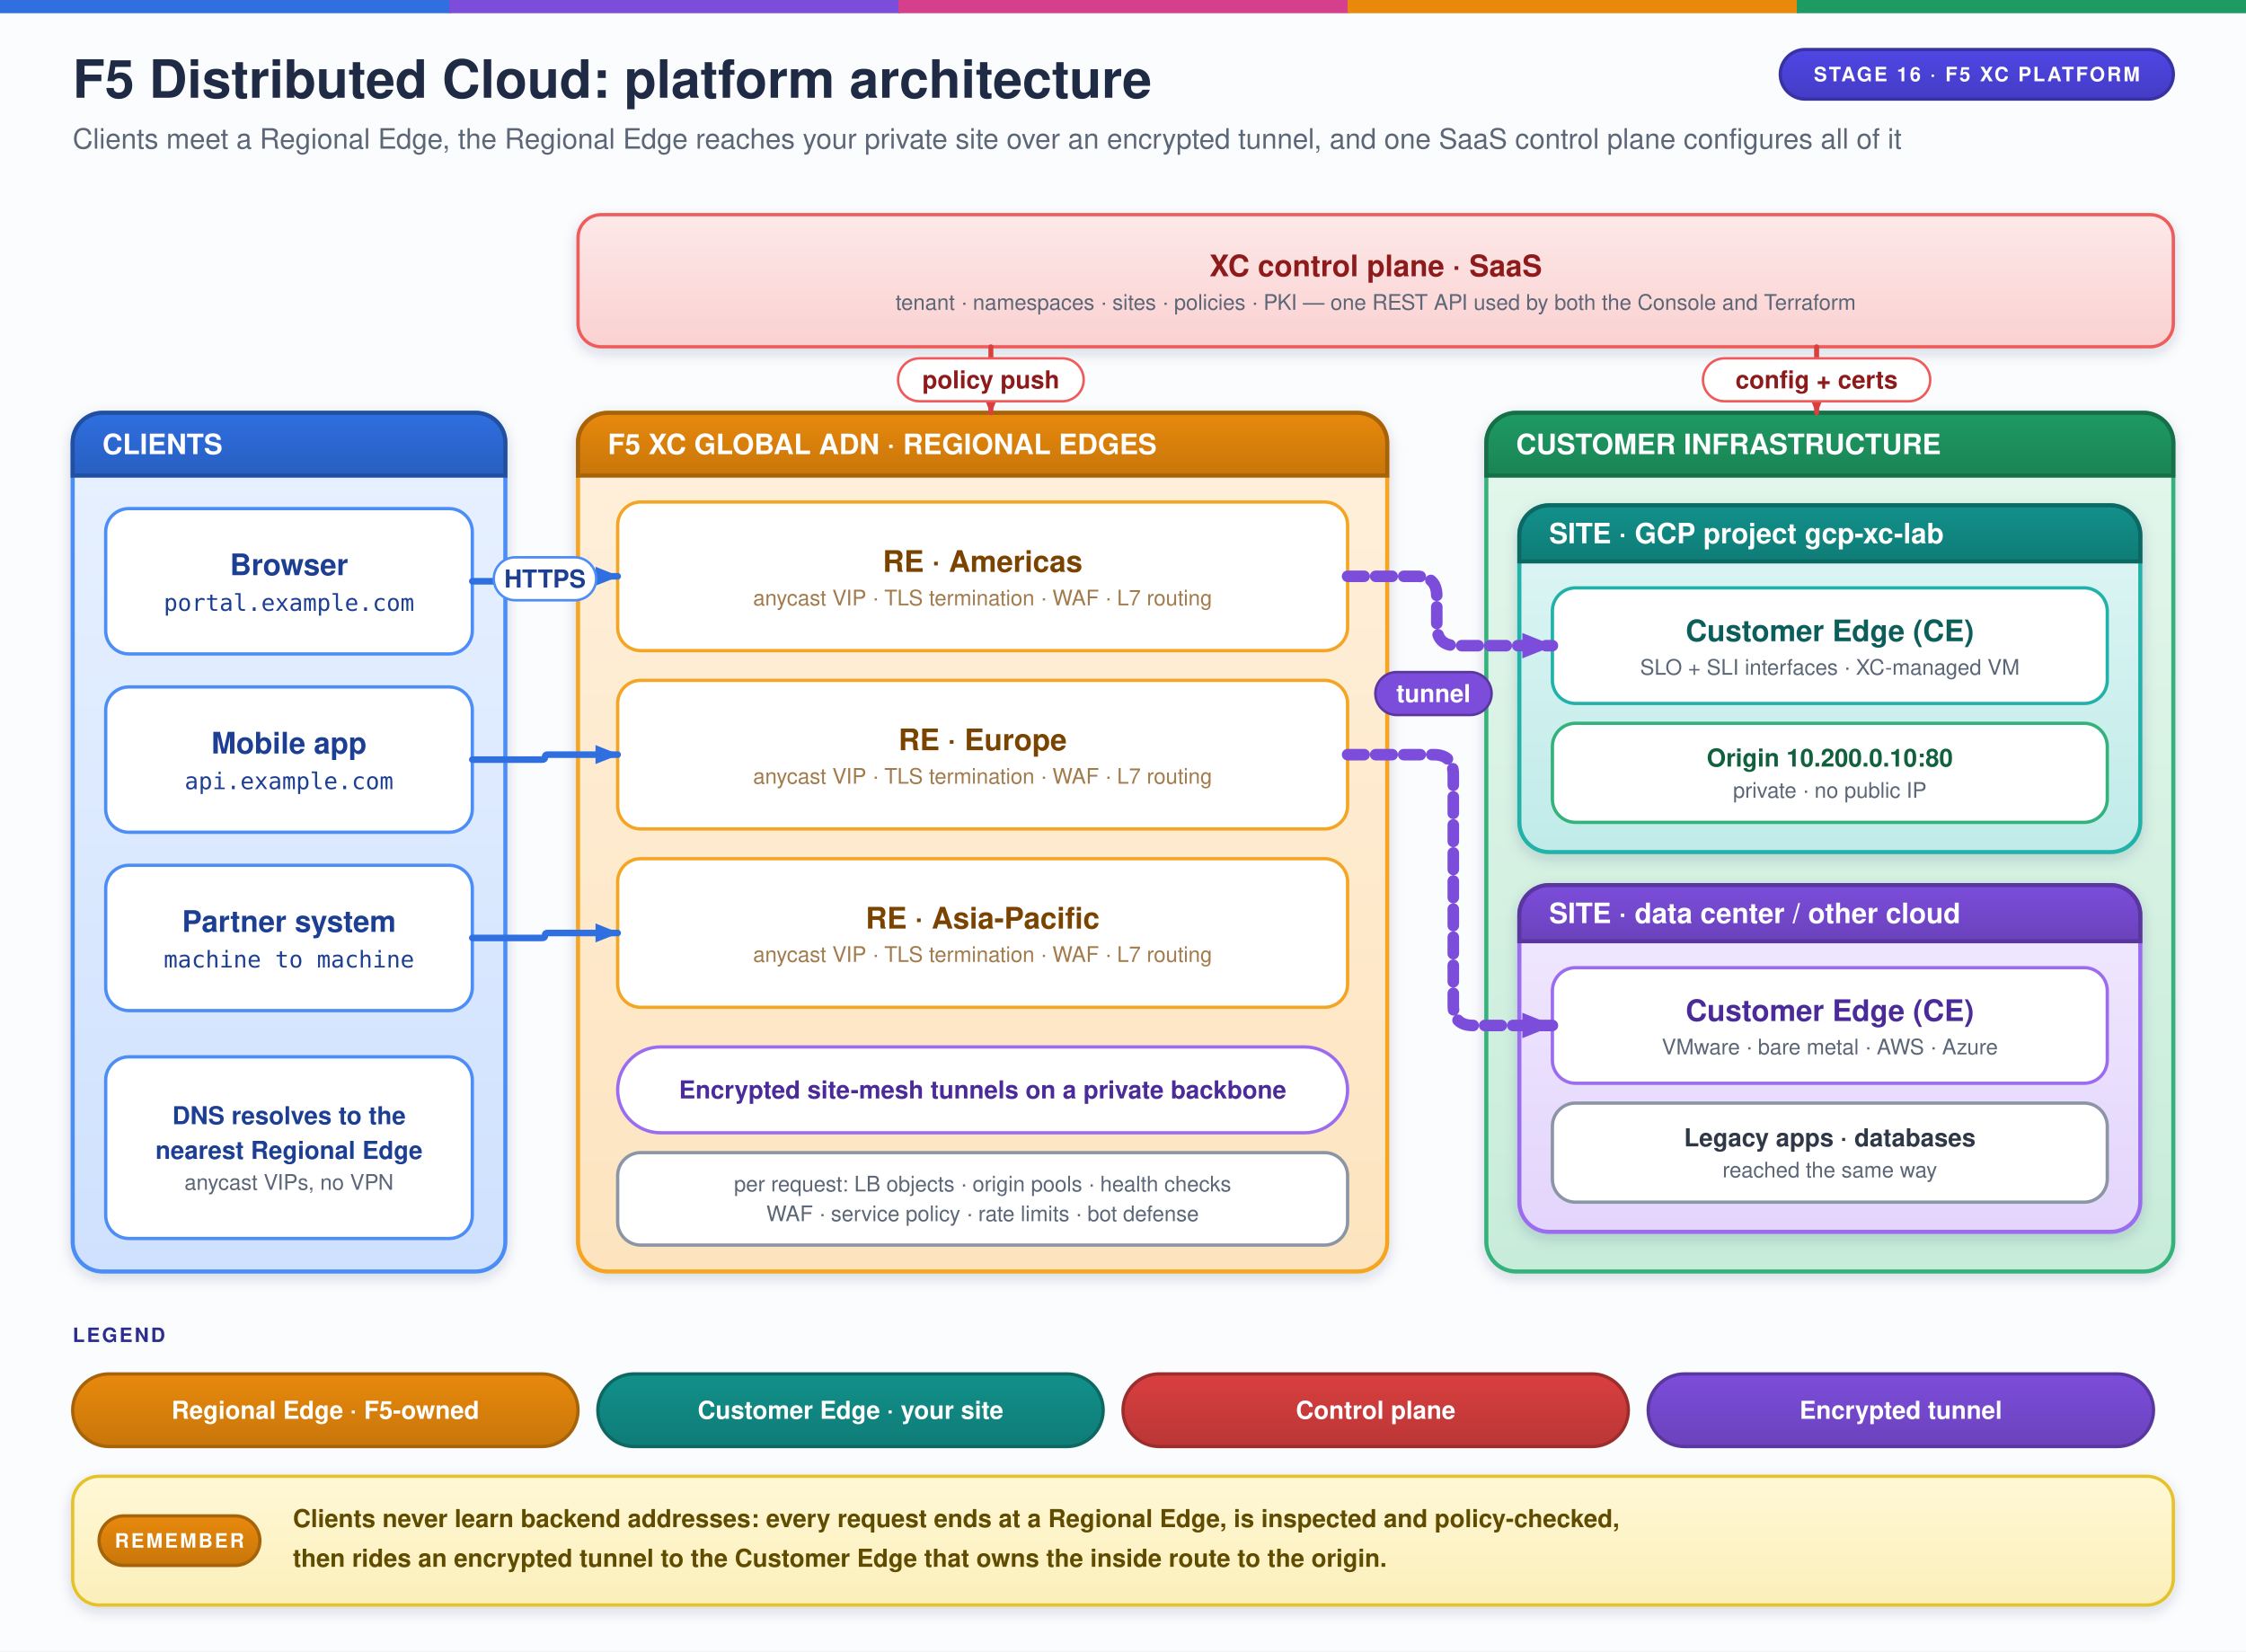
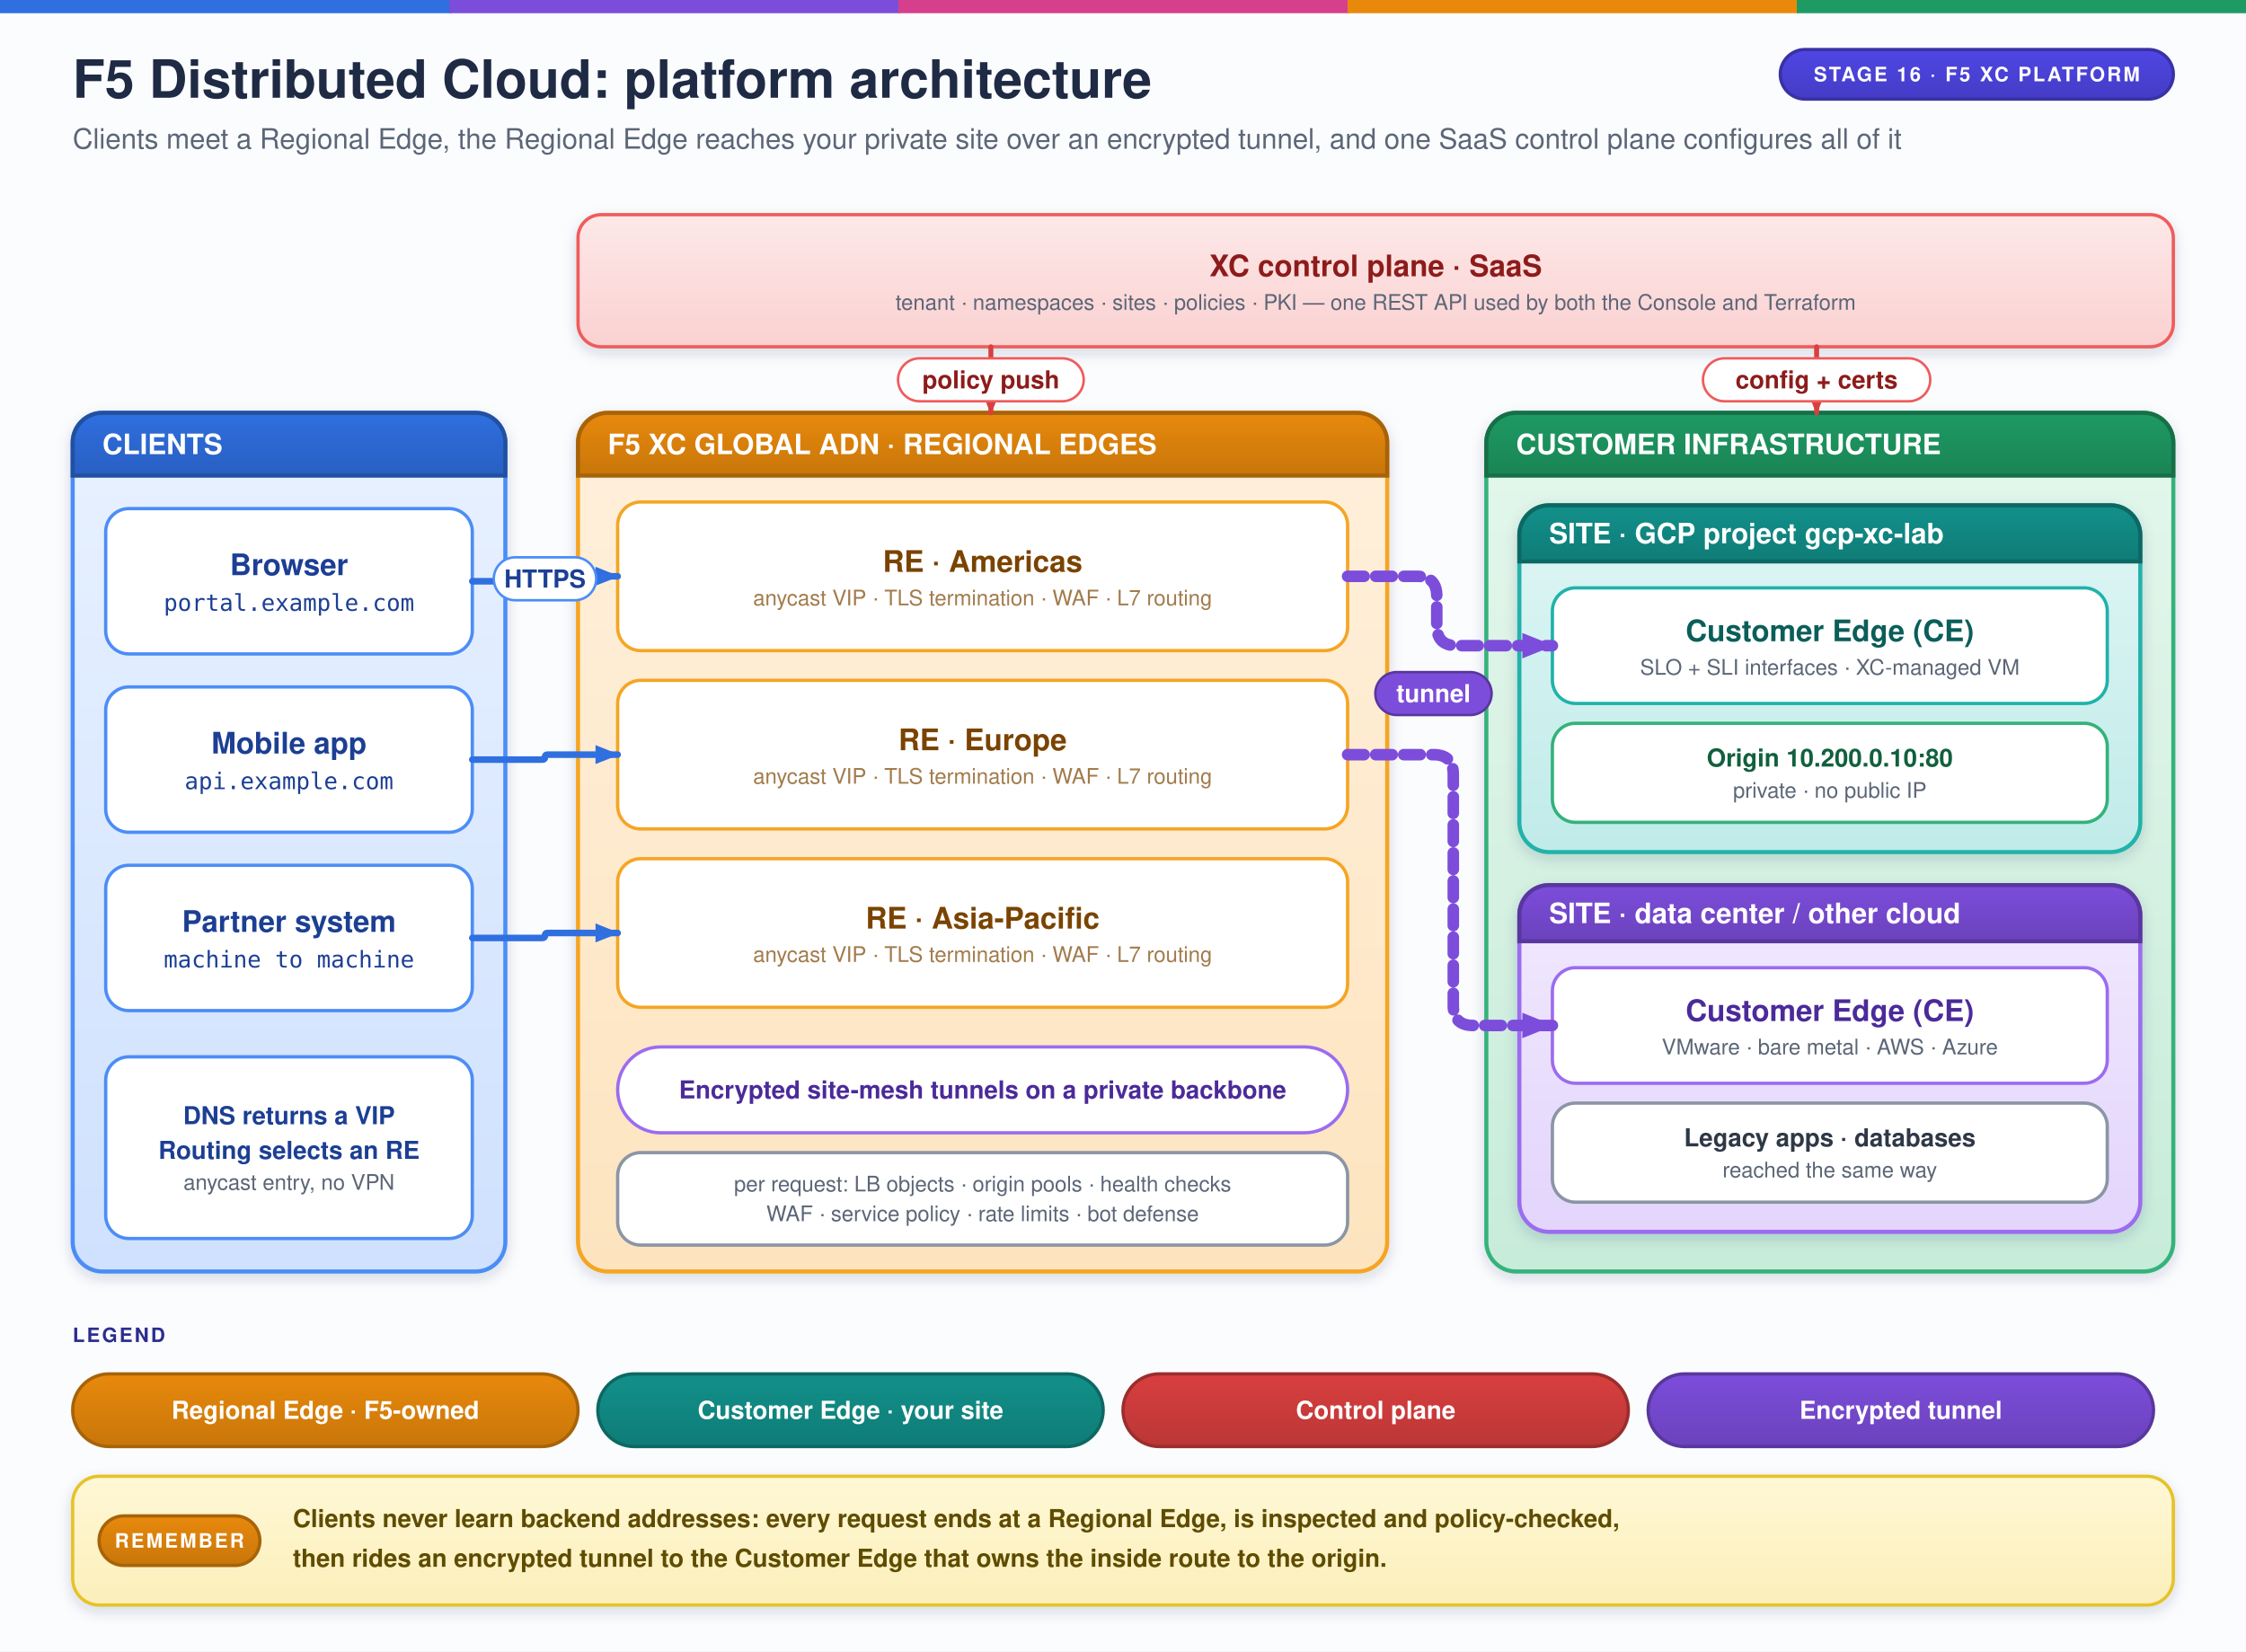
<svg xmlns="http://www.w3.org/2000/svg" width="1360" height="1000" viewBox="0 0 1360 1000" role="img" aria-labelledby="t d">
  <defs>
    <filter id="sh" x="-15%" y="-15%" width="130%" height="140%">
      <feDropShadow dx="0" dy="3" stdDeviation="4" flood-color="#1B2A4A" flood-opacity="0.16" />
    </filter>
    <linearGradient id="g0" x1="0" y1="0" x2="0" y2="1">
      <stop offset="0" stop-color="#4F46E5" />
      <stop offset="1" stop-color="#443CC5" />
    </linearGradient>
    <linearGradient id="g1" x1="0" y1="0" x2="0" y2="1">
      <stop offset="0" stop-color="#FDE8E8" />
      <stop offset="1" stop-color="#FBD1D1" />
    </linearGradient>
    <linearGradient id="g2" x1="0" y1="0" x2="0" y2="1">
      <stop offset="0" stop-color="#E8F1FF" />
      <stop offset="1" stop-color="#CFE1FE" />
    </linearGradient>
    <linearGradient id="g3" x1="0" y1="0" x2="0" y2="1">
      <stop offset="0" stop-color="#2F6FE0" />
      <stop offset="1" stop-color="#285FC1" />
    </linearGradient>
    <linearGradient id="g4" x1="0" y1="0" x2="0" y2="1">
      <stop offset="0" stop-color="#FFFFFF" />
      <stop offset="1" stop-color="#FFFFFF" />
    </linearGradient>
    <linearGradient id="g5" x1="0" y1="0" x2="0" y2="1">
      <stop offset="0" stop-color="#FFF0DC" />
      <stop offset="1" stop-color="#FDE4BF" />
    </linearGradient>
    <linearGradient id="g6" x1="0" y1="0" x2="0" y2="1">
      <stop offset="0" stop-color="#E8890C" />
      <stop offset="1" stop-color="#C8760A" />
    </linearGradient>
    <linearGradient id="g7" x1="0" y1="0" x2="0" y2="1">
      <stop offset="0" stop-color="#E4F7EC" />
      <stop offset="1" stop-color="#C8ECDA" />
    </linearGradient>
    <linearGradient id="g8" x1="0" y1="0" x2="0" y2="1">
      <stop offset="0" stop-color="#1E9A63" />
      <stop offset="1" stop-color="#1A8455" />
    </linearGradient>
    <linearGradient id="g9" x1="0" y1="0" x2="0" y2="1">
      <stop offset="0" stop-color="#DFF6F5" />
      <stop offset="1" stop-color="#C0EBE9" />
    </linearGradient>
    <linearGradient id="g10" x1="0" y1="0" x2="0" y2="1">
      <stop offset="0" stop-color="#12908A" />
      <stop offset="1" stop-color="#0F7C77" />
    </linearGradient>
    <linearGradient id="g11" x1="0" y1="0" x2="0" y2="1">
      <stop offset="0" stop-color="#F1E9FE" />
      <stop offset="1" stop-color="#E3D5FC" />
    </linearGradient>
    <linearGradient id="g12" x1="0" y1="0" x2="0" y2="1">
      <stop offset="0" stop-color="#7C4DDB" />
      <stop offset="1" stop-color="#6B42BC" />
    </linearGradient>
    <marker id="m0" markerWidth="14.4" markerHeight="11.5" refX="13.4" refY="5.8" orient="auto-start-reverse" markerUnits="userSpaceOnUse">
      <path d="M0,0 L14.4,5.8 L0,11.5 z" fill="#2F6FE0" />
    </marker>
    <marker id="m1" markerWidth="19.2" markerHeight="15.4" refX="18.2" refY="7.7" orient="auto-start-reverse" markerUnits="userSpaceOnUse">
      <path d="M0,0 L19.2,7.7 L0,15.4 z" fill="#7C4DDB" />
    </marker>
    <linearGradient id="g13" x1="0" y1="0" x2="0" y2="1">
      <stop offset="0" stop-color="#7C4DDB" />
      <stop offset="1" stop-color="#7C4DDB" />
    </linearGradient>
    <marker id="m2" markerWidth="12.8" markerHeight="10.2" refX="11.8" refY="5.1" orient="auto-start-reverse" markerUnits="userSpaceOnUse">
      <path d="M0,0 L12.8,5.1 L0,10.2 z" fill="#D93F3F" />
    </marker>
    <linearGradient id="g14" x1="0" y1="0" x2="0" y2="1">
      <stop offset="0" stop-color="#D93F3F" />
      <stop offset="1" stop-color="#BB3636" />
    </linearGradient>
    <linearGradient id="g15" x1="0" y1="0" x2="0" y2="1">
      <stop offset="0" stop-color="#FFF8D6" />
      <stop offset="1" stop-color="#FBEFBA" />
    </linearGradient>
  </defs>
  <rect width="1360" height="1000" fill="#FBFCFE" />
  <rect x="0.0" y="0" width="273.0" height="8" fill="#2F6FE0" />
  <rect x="272.0" y="0" width="273.0" height="8" fill="#7C4DDB" />
  <rect x="544.0" y="0" width="273.0" height="8" fill="#D63F8C" />
  <rect x="816.0" y="0" width="273.0" height="8" fill="#E8890C" />
  <rect x="1088.0" y="0" width="273.0" height="8" fill="#1E9A63" />
  <text x="44" y="59.2" text-anchor="start" font-family="system-ui,-apple-system,'Segoe UI',Helvetica,Arial,sans-serif" font-size="32" font-weight="700" fill="#1F2A44">F5 Distributed Cloud: platform architecture</text>
  <text x="44" y="90.0" text-anchor="start" font-family="system-ui,-apple-system,'Segoe UI',Helvetica,Arial,sans-serif" font-size="17" font-weight="400" fill="#5B6677">Clients meet a Regional Edge, the Regional Edge reaches your private site over an encrypted tunnel, and one SaaS control plane configures all of it</text>
  <rect x="1078.0" y="30" width="238" height="30" rx="15.0" fill="url(#g0)" stroke="#3932A5" stroke-width="2" />
  <text x="1197.0" y="49.2" text-anchor="middle" font-family="system-ui,-apple-system,'Segoe UI',Helvetica,Arial,sans-serif" font-size="12" font-weight="700" fill="#FFFFFF" letter-spacing="1.2">STAGE 16 · F5 XC PLATFORM</text>
  <rect x="350" y="130" width="966" height="80" rx="14" fill="url(#g1)" stroke="#EF5B5B" stroke-width="2" filter="url(#sh)" />
  <text x="833.0" y="167.3" text-anchor="middle" font-family="system-ui,-apple-system,'Segoe UI',Helvetica,Arial,sans-serif" font-size="18" font-weight="700" fill="#8E1B1B">XC control plane · SaaS</text>
  <text x="833.0" y="187.6" text-anchor="middle" font-family="system-ui,-apple-system,'Segoe UI',Helvetica,Arial,sans-serif" font-size="13" font-weight="400" fill="#5B6677">tenant · namespaces · sites · policies · PKI  —  one REST API used by both the Console and Terraform</text>
  <rect x="44" y="250" width="262" height="520" rx="18" fill="url(#g2)" stroke="#4C8DF6" stroke-width="2.5" filter="url(#sh)" />
  <path d="M44,288 V268 a18,18 0 0 1 18,-18 H288 a18,18 0 0 1 18,18 V288 z" fill="url(#g3)" stroke="#2250A1" stroke-width="2.5" />
  <text x="62" y="275.0" font-family="system-ui,-apple-system,'Segoe UI',Helvetica,Arial,sans-serif" font-size="17" font-weight="700" fill="#FFFFFF">CLIENTS</text>
  <rect x="64" y="308" width="222" height="88" rx="14" fill="url(#g4)" stroke="#4C8DF6" stroke-width="2" />
  <text x="175.0" y="348.3" text-anchor="middle" font-family="system-ui,-apple-system,'Segoe UI',Helvetica,Arial,sans-serif" font-size="18" font-weight="700" fill="#1C3F94">Browser</text>
  <text x="175.0" y="369.9" text-anchor="middle" font-family="ui-monospace,SFMono-Regular,Menlo,Consolas,monospace" font-size="14" font-weight="500" fill="#1C3F94">portal.example.com</text>
  <rect x="64" y="416" width="222" height="88" rx="14" fill="url(#g4)" stroke="#4C8DF6" stroke-width="2" />
  <text x="175.0" y="456.3" text-anchor="middle" font-family="system-ui,-apple-system,'Segoe UI',Helvetica,Arial,sans-serif" font-size="18" font-weight="700" fill="#1C3F94">Mobile app</text>
  <text x="175.0" y="477.9" text-anchor="middle" font-family="ui-monospace,SFMono-Regular,Menlo,Consolas,monospace" font-size="14" font-weight="500" fill="#1C3F94">api.example.com</text>
  <rect x="64" y="524" width="222" height="88" rx="14" fill="url(#g4)" stroke="#4C8DF6" stroke-width="2" />
  <text x="175.0" y="564.3" text-anchor="middle" font-family="system-ui,-apple-system,'Segoe UI',Helvetica,Arial,sans-serif" font-size="18" font-weight="700" fill="#1C3F94">Partner system</text>
  <text x="175.0" y="585.9" text-anchor="middle" font-family="ui-monospace,SFMono-Regular,Menlo,Consolas,monospace" font-size="14" font-weight="500" fill="#1C3F94">machine to machine</text>
  <rect x="64" y="640" width="222" height="110" rx="14" fill="url(#g4)" stroke="#4C8DF6" stroke-width="2" />
-   <text x="175.0" y="680.8" text-anchor="middle" font-family="system-ui,-apple-system,'Segoe UI',Helvetica,Arial,sans-serif" font-size="15" font-weight="700" fill="#1C3F94">DNS resolves to the</text>
-   <text x="175.0" y="701.8" text-anchor="middle" font-family="system-ui,-apple-system,'Segoe UI',Helvetica,Arial,sans-serif" font-size="15" font-weight="700" fill="#1C3F94">nearest Regional Edge</text>
-   <text x="175.0" y="720.5" text-anchor="middle" font-family="system-ui,-apple-system,'Segoe UI',Helvetica,Arial,sans-serif" font-size="13" font-weight="400" fill="#5B6677">anycast VIPs, no VPN</text>
+   <text x="175.0" y="680.8" text-anchor="middle" font-family="system-ui,-apple-system,'Segoe UI',Helvetica,Arial,sans-serif" font-size="15" font-weight="700" fill="#1C3F94">DNS returns a VIP</text>
+   <text x="175.0" y="701.8" text-anchor="middle" font-family="system-ui,-apple-system,'Segoe UI',Helvetica,Arial,sans-serif" font-size="15" font-weight="700" fill="#1C3F94">Routing selects an RE</text>
+   <text x="175.0" y="720.5" text-anchor="middle" font-family="system-ui,-apple-system,'Segoe UI',Helvetica,Arial,sans-serif" font-size="13" font-weight="400" fill="#5B6677">anycast entry, no VPN</text>
  <rect x="350" y="250" width="490" height="520" rx="18" fill="url(#g5)" stroke="#F5A524" stroke-width="2.5" filter="url(#sh)" />
  <path d="M350,288 V268 a18,18 0 0 1 18,-18 H822 a18,18 0 0 1 18,18 V288 z" fill="url(#g6)" stroke="#A76309" stroke-width="2.5" />
  <text x="368" y="275.0" font-family="system-ui,-apple-system,'Segoe UI',Helvetica,Arial,sans-serif" font-size="17" font-weight="700" fill="#FFFFFF">F5 XC GLOBAL ADN · REGIONAL EDGES</text>
  <rect x="374" y="304" width="442" height="90" rx="14" fill="url(#g4)" stroke="#F5A524" stroke-width="2" />
  <text x="595.0" y="346.3" text-anchor="middle" font-family="system-ui,-apple-system,'Segoe UI',Helvetica,Arial,sans-serif" font-size="18" font-weight="700" fill="#7A4300">RE · Americas</text>
  <text x="595.0" y="366.6" text-anchor="middle" font-family="system-ui,-apple-system,'Segoe UI',Helvetica,Arial,sans-serif" font-size="13" font-weight="400" fill="#A27B4C">anycast VIP · TLS termination · WAF · L7 routing</text>
  <rect x="374" y="412" width="442" height="90" rx="14" fill="url(#g4)" stroke="#F5A524" stroke-width="2" />
  <text x="595.0" y="454.3" text-anchor="middle" font-family="system-ui,-apple-system,'Segoe UI',Helvetica,Arial,sans-serif" font-size="18" font-weight="700" fill="#7A4300">RE · Europe</text>
  <text x="595.0" y="474.6" text-anchor="middle" font-family="system-ui,-apple-system,'Segoe UI',Helvetica,Arial,sans-serif" font-size="13" font-weight="400" fill="#A27B4C">anycast VIP · TLS termination · WAF · L7 routing</text>
  <rect x="374" y="520" width="442" height="90" rx="14" fill="url(#g4)" stroke="#F5A524" stroke-width="2" />
  <text x="595.0" y="562.3" text-anchor="middle" font-family="system-ui,-apple-system,'Segoe UI',Helvetica,Arial,sans-serif" font-size="18" font-weight="700" fill="#7A4300">RE · Asia-Pacific</text>
  <text x="595.0" y="582.5" text-anchor="middle" font-family="system-ui,-apple-system,'Segoe UI',Helvetica,Arial,sans-serif" font-size="13" font-weight="400" fill="#A27B4C">anycast VIP · TLS termination · WAF · L7 routing</text>
  <rect x="374" y="634" width="442" height="52" rx="26.0" fill="url(#g4)" stroke="#9B6CF0" stroke-width="2" />
  <text x="595.0" y="665.2" text-anchor="middle" font-family="system-ui,-apple-system,'Segoe UI',Helvetica,Arial,sans-serif" font-size="15" font-weight="700" fill="#4B2A9A">Encrypted site-mesh tunnels on a private backbone</text>
  <rect x="374" y="698" width="442" height="56" rx="14" fill="url(#g4)" stroke="#8B95A5" stroke-width="2" />
  <text x="595.0" y="721.5" text-anchor="middle" font-family="system-ui,-apple-system,'Segoe UI',Helvetica,Arial,sans-serif" font-size="13" font-weight="400" fill="#5B6677">per request: LB objects · origin pools · health checks</text>
  <text x="595.0" y="739.5" text-anchor="middle" font-family="system-ui,-apple-system,'Segoe UI',Helvetica,Arial,sans-serif" font-size="13" font-weight="400" fill="#5B6677">WAF · service policy · rate limits · bot defense</text>
  <rect x="900" y="250" width="416" height="520" rx="18" fill="url(#g7)" stroke="#34B27B" stroke-width="2.5" filter="url(#sh)" />
  <path d="M900,288 V268 a18,18 0 0 1 18,-18 H1298 a18,18 0 0 1 18,18 V288 z" fill="url(#g8)" stroke="#166F47" stroke-width="2.5" />
  <text x="918" y="275.0" font-family="system-ui,-apple-system,'Segoe UI',Helvetica,Arial,sans-serif" font-size="17" font-weight="700" fill="#FFFFFF">CUSTOMER INFRASTRUCTURE</text>
  <rect x="920" y="306" width="376" height="210" rx="18" fill="url(#g9)" stroke="#20B2AA" stroke-width="2.5" filter="url(#sh)" />
  <path d="M920,340 V324 a18,18 0 0 1 18,-18 H1278 a18,18 0 0 1 18,18 V340 z" fill="url(#g10)" stroke="#0D6863" stroke-width="2.5" />
  <text x="938" y="329.0" font-family="system-ui,-apple-system,'Segoe UI',Helvetica,Arial,sans-serif" font-size="17" font-weight="700" fill="#FFFFFF">SITE · GCP project gcp-xc-lab</text>
  <rect x="940" y="356" width="336" height="70" rx="14" fill="url(#g4)" stroke="#20B2AA" stroke-width="2" />
  <text x="1108.0" y="388.3" text-anchor="middle" font-family="system-ui,-apple-system,'Segoe UI',Helvetica,Arial,sans-serif" font-size="18" font-weight="700" fill="#0B5E5A">Customer Edge (CE)</text>
  <text x="1108.0" y="408.6" text-anchor="middle" font-family="system-ui,-apple-system,'Segoe UI',Helvetica,Arial,sans-serif" font-size="13" font-weight="400" fill="#5B6677">SLO + SLI interfaces · XC-managed VM</text>
  <rect x="940" y="438" width="336" height="60" rx="14" fill="url(#g4)" stroke="#34B27B" stroke-width="2" />
  <text x="1108.0" y="464.2" text-anchor="middle" font-family="system-ui,-apple-system,'Segoe UI',Helvetica,Arial,sans-serif" font-size="15" font-weight="700" fill="#11603E">Origin 10.200.0.10:80</text>
  <text x="1108.0" y="483.1" text-anchor="middle" font-family="system-ui,-apple-system,'Segoe UI',Helvetica,Arial,sans-serif" font-size="13" font-weight="400" fill="#5B6677">private · no public IP</text>
  <rect x="920" y="536" width="376" height="210" rx="18" fill="url(#g11)" stroke="#9B6CF0" stroke-width="2.5" filter="url(#sh)" />
  <path d="M920,570 V554 a18,18 0 0 1 18,-18 H1278 a18,18 0 0 1 18,18 V570 z" fill="url(#g12)" stroke="#59379E" stroke-width="2.5" />
  <text x="938" y="559.0" font-family="system-ui,-apple-system,'Segoe UI',Helvetica,Arial,sans-serif" font-size="17" font-weight="700" fill="#FFFFFF">SITE · data center / other cloud</text>
  <rect x="940" y="586" width="336" height="70" rx="14" fill="url(#g4)" stroke="#9B6CF0" stroke-width="2" />
  <text x="1108.0" y="618.3" text-anchor="middle" font-family="system-ui,-apple-system,'Segoe UI',Helvetica,Arial,sans-serif" font-size="18" font-weight="700" fill="#4B2A9A">Customer Edge (CE)</text>
  <text x="1108.0" y="638.5" text-anchor="middle" font-family="system-ui,-apple-system,'Segoe UI',Helvetica,Arial,sans-serif" font-size="13" font-weight="400" fill="#5B6677">VMware · bare metal · AWS · Azure</text>
  <rect x="940" y="668" width="336" height="60" rx="14" fill="url(#g4)" stroke="#8B95A5" stroke-width="2" />
  <text x="1108.0" y="694.2" text-anchor="middle" font-family="system-ui,-apple-system,'Segoe UI',Helvetica,Arial,sans-serif" font-size="15" font-weight="700" fill="#2F3846">Legacy apps · databases</text>
  <text x="1108.0" y="713.0" text-anchor="middle" font-family="system-ui,-apple-system,'Segoe UI',Helvetica,Arial,sans-serif" font-size="13" font-weight="400" fill="#5B6677">reached the same way</text>
  <path d="M286.0,352.0 L328.5,352.0 Q330.0,352.0 330.0,350.5 L330.0,350.5 Q330.0,349.0 331.5,349.0 L374.0,349.0" fill="none" stroke="#2F6FE0" stroke-width="4" stroke-linecap="round" stroke-linejoin="round" marker-end="url(#m0)" />
  <rect x="299.0" y="337.5" width="62" height="26" rx="13.0" fill="url(#g4)" stroke="#4C8DF6" stroke-width="1.5" />
  <text x="330.0" y="355.8" text-anchor="middle" font-family="system-ui,-apple-system,'Segoe UI',Helvetica,Arial,sans-serif" font-size="15" font-weight="700" fill="#1C3F94">HTTPS</text>
  <path d="M286.0,460.0 L328.5,460.0 Q330.0,460.0 330.0,458.5 L330.0,458.5 Q330.0,457.0 331.5,457.0 L374.0,457.0" fill="none" stroke="#2F6FE0" stroke-width="4" stroke-linecap="round" stroke-linejoin="round" marker-end="url(#m0)" />
  <path d="M286.0,568.0 L328.5,568.0 Q330.0,568.0 330.0,566.5 L330.0,566.5 Q330.0,565.0 331.5,565.0 L374.0,565.0" fill="none" stroke="#2F6FE0" stroke-width="4" stroke-linecap="round" stroke-linejoin="round" marker-end="url(#m0)" />
  <path d="M816.0,349.0 L858.0,349.0 Q870.0,349.0 870.0,361.0 L870.0,379.0 Q870.0,391.0 882.0,391.0 L940.0,391.0" fill="none" stroke="#7C4DDB" stroke-width="7" stroke-linecap="round" stroke-linejoin="round" stroke-dasharray="10 7" marker-end="url(#m1)" />
  <path d="M816.0,457.0 L868.0,457.0 Q880.0,457.0 880.0,469.0 L880.0,609.0 Q880.0,621.0 892.0,621.0 L940.0,621.0" fill="none" stroke="#7C4DDB" stroke-width="7" stroke-linecap="round" stroke-linejoin="round" stroke-dasharray="10 7" marker-end="url(#m1)" />
  <rect x="832.8" y="407.0" width="70.4" height="26" rx="13.0" fill="url(#g13)" stroke="#59379E" stroke-width="1.5" />
  <text x="868.0" y="425.2" text-anchor="middle" font-family="system-ui,-apple-system,'Segoe UI',Helvetica,Arial,sans-serif" font-size="15" font-weight="700" fill="#FFFFFF">tunnel</text>
  <path d="M600.0,210.0 L600.0,250.0" fill="none" stroke="#D93F3F" stroke-width="3" stroke-linecap="round" stroke-linejoin="round" stroke-dasharray="10 7" marker-end="url(#m2)" />
  <path d="M1100.0,210.0 L1100.0,250.0" fill="none" stroke="#D93F3F" stroke-width="3" stroke-linecap="round" stroke-linejoin="round" stroke-dasharray="10 7" marker-end="url(#m2)" />
  <rect x="543.8" y="217.0" width="112.4" height="26" rx="13.0" fill="url(#g4)" stroke="#EF5B5B" stroke-width="1.5" />
  <text x="600.0" y="235.2" text-anchor="middle" font-family="system-ui,-apple-system,'Segoe UI',Helvetica,Arial,sans-serif" font-size="15" font-weight="700" fill="#8E1B1B">policy push</text>
  <rect x="1031.2" y="217.0" width="137.6" height="26" rx="13.0" fill="url(#g4)" stroke="#EF5B5B" stroke-width="1.5" />
  <text x="1100.0" y="235.2" text-anchor="middle" font-family="system-ui,-apple-system,'Segoe UI',Helvetica,Arial,sans-serif" font-size="15" font-weight="700" fill="#8E1B1B">config + certs</text>
  <text x="44" y="812.7" text-anchor="start" font-family="system-ui,-apple-system,'Segoe UI',Helvetica,Arial,sans-serif" font-size="12" font-weight="700" fill="#2B2D8F" letter-spacing="1.2">LEGEND</text>
  <rect x="44" y="832" width="306" height="44" rx="22.0" fill="url(#g6)" stroke="#A76309" stroke-width="2" />
  <text x="197.0" y="859.2" text-anchor="middle" font-family="system-ui,-apple-system,'Segoe UI',Helvetica,Arial,sans-serif" font-size="15" font-weight="700" fill="#FFFFFF">Regional Edge · F5-owned</text>
  <rect x="362" y="832" width="306" height="44" rx="22.0" fill="url(#g10)" stroke="#0D6863" stroke-width="2" />
  <text x="515.0" y="859.2" text-anchor="middle" font-family="system-ui,-apple-system,'Segoe UI',Helvetica,Arial,sans-serif" font-size="15" font-weight="700" fill="#FFFFFF">Customer Edge · your site</text>
  <rect x="680" y="832" width="306" height="44" rx="22.0" fill="url(#g14)" stroke="#9C2D2D" stroke-width="2" />
  <text x="833.0" y="859.2" text-anchor="middle" font-family="system-ui,-apple-system,'Segoe UI',Helvetica,Arial,sans-serif" font-size="15" font-weight="700" fill="#FFFFFF">Control plane</text>
  <rect x="998" y="832" width="306" height="44" rx="22.0" fill="url(#g12)" stroke="#59379E" stroke-width="2" />
  <text x="1151.0" y="859.2" text-anchor="middle" font-family="system-ui,-apple-system,'Segoe UI',Helvetica,Arial,sans-serif" font-size="15" font-weight="700" fill="#FFFFFF">Encrypted tunnel</text>
  <rect x="44" y="894" width="1272" height="78" rx="16" fill="url(#g15)" stroke="#E6C229" stroke-width="2" filter="url(#sh)" />
  <rect x="60" y="918.0" width="97.36" height="30" rx="15.0" fill="url(#g6)" stroke="#A76309" stroke-width="2" />
  <text x="108.68" y="937.2" text-anchor="middle" font-family="system-ui,-apple-system,'Segoe UI',Helvetica,Arial,sans-serif" font-size="12" font-weight="700" fill="#FFFFFF" letter-spacing="1.2">REMEMBER</text>
  <text x="177.36" y="924.8" text-anchor="start" font-family="system-ui,-apple-system,'Segoe UI',Helvetica,Arial,sans-serif" font-size="15" font-weight="700" fill="#5F4C00">Clients never learn backend addresses: every request ends at a Regional Edge, is inspected and policy-checked,</text>
  <text x="177.36" y="948.8" text-anchor="start" font-family="system-ui,-apple-system,'Segoe UI',Helvetica,Arial,sans-serif" font-size="15" font-weight="700" fill="#5F4C00">then rides an encrypted tunnel to the Customer Edge that owns the inside route to the origin.</text>
</svg>
